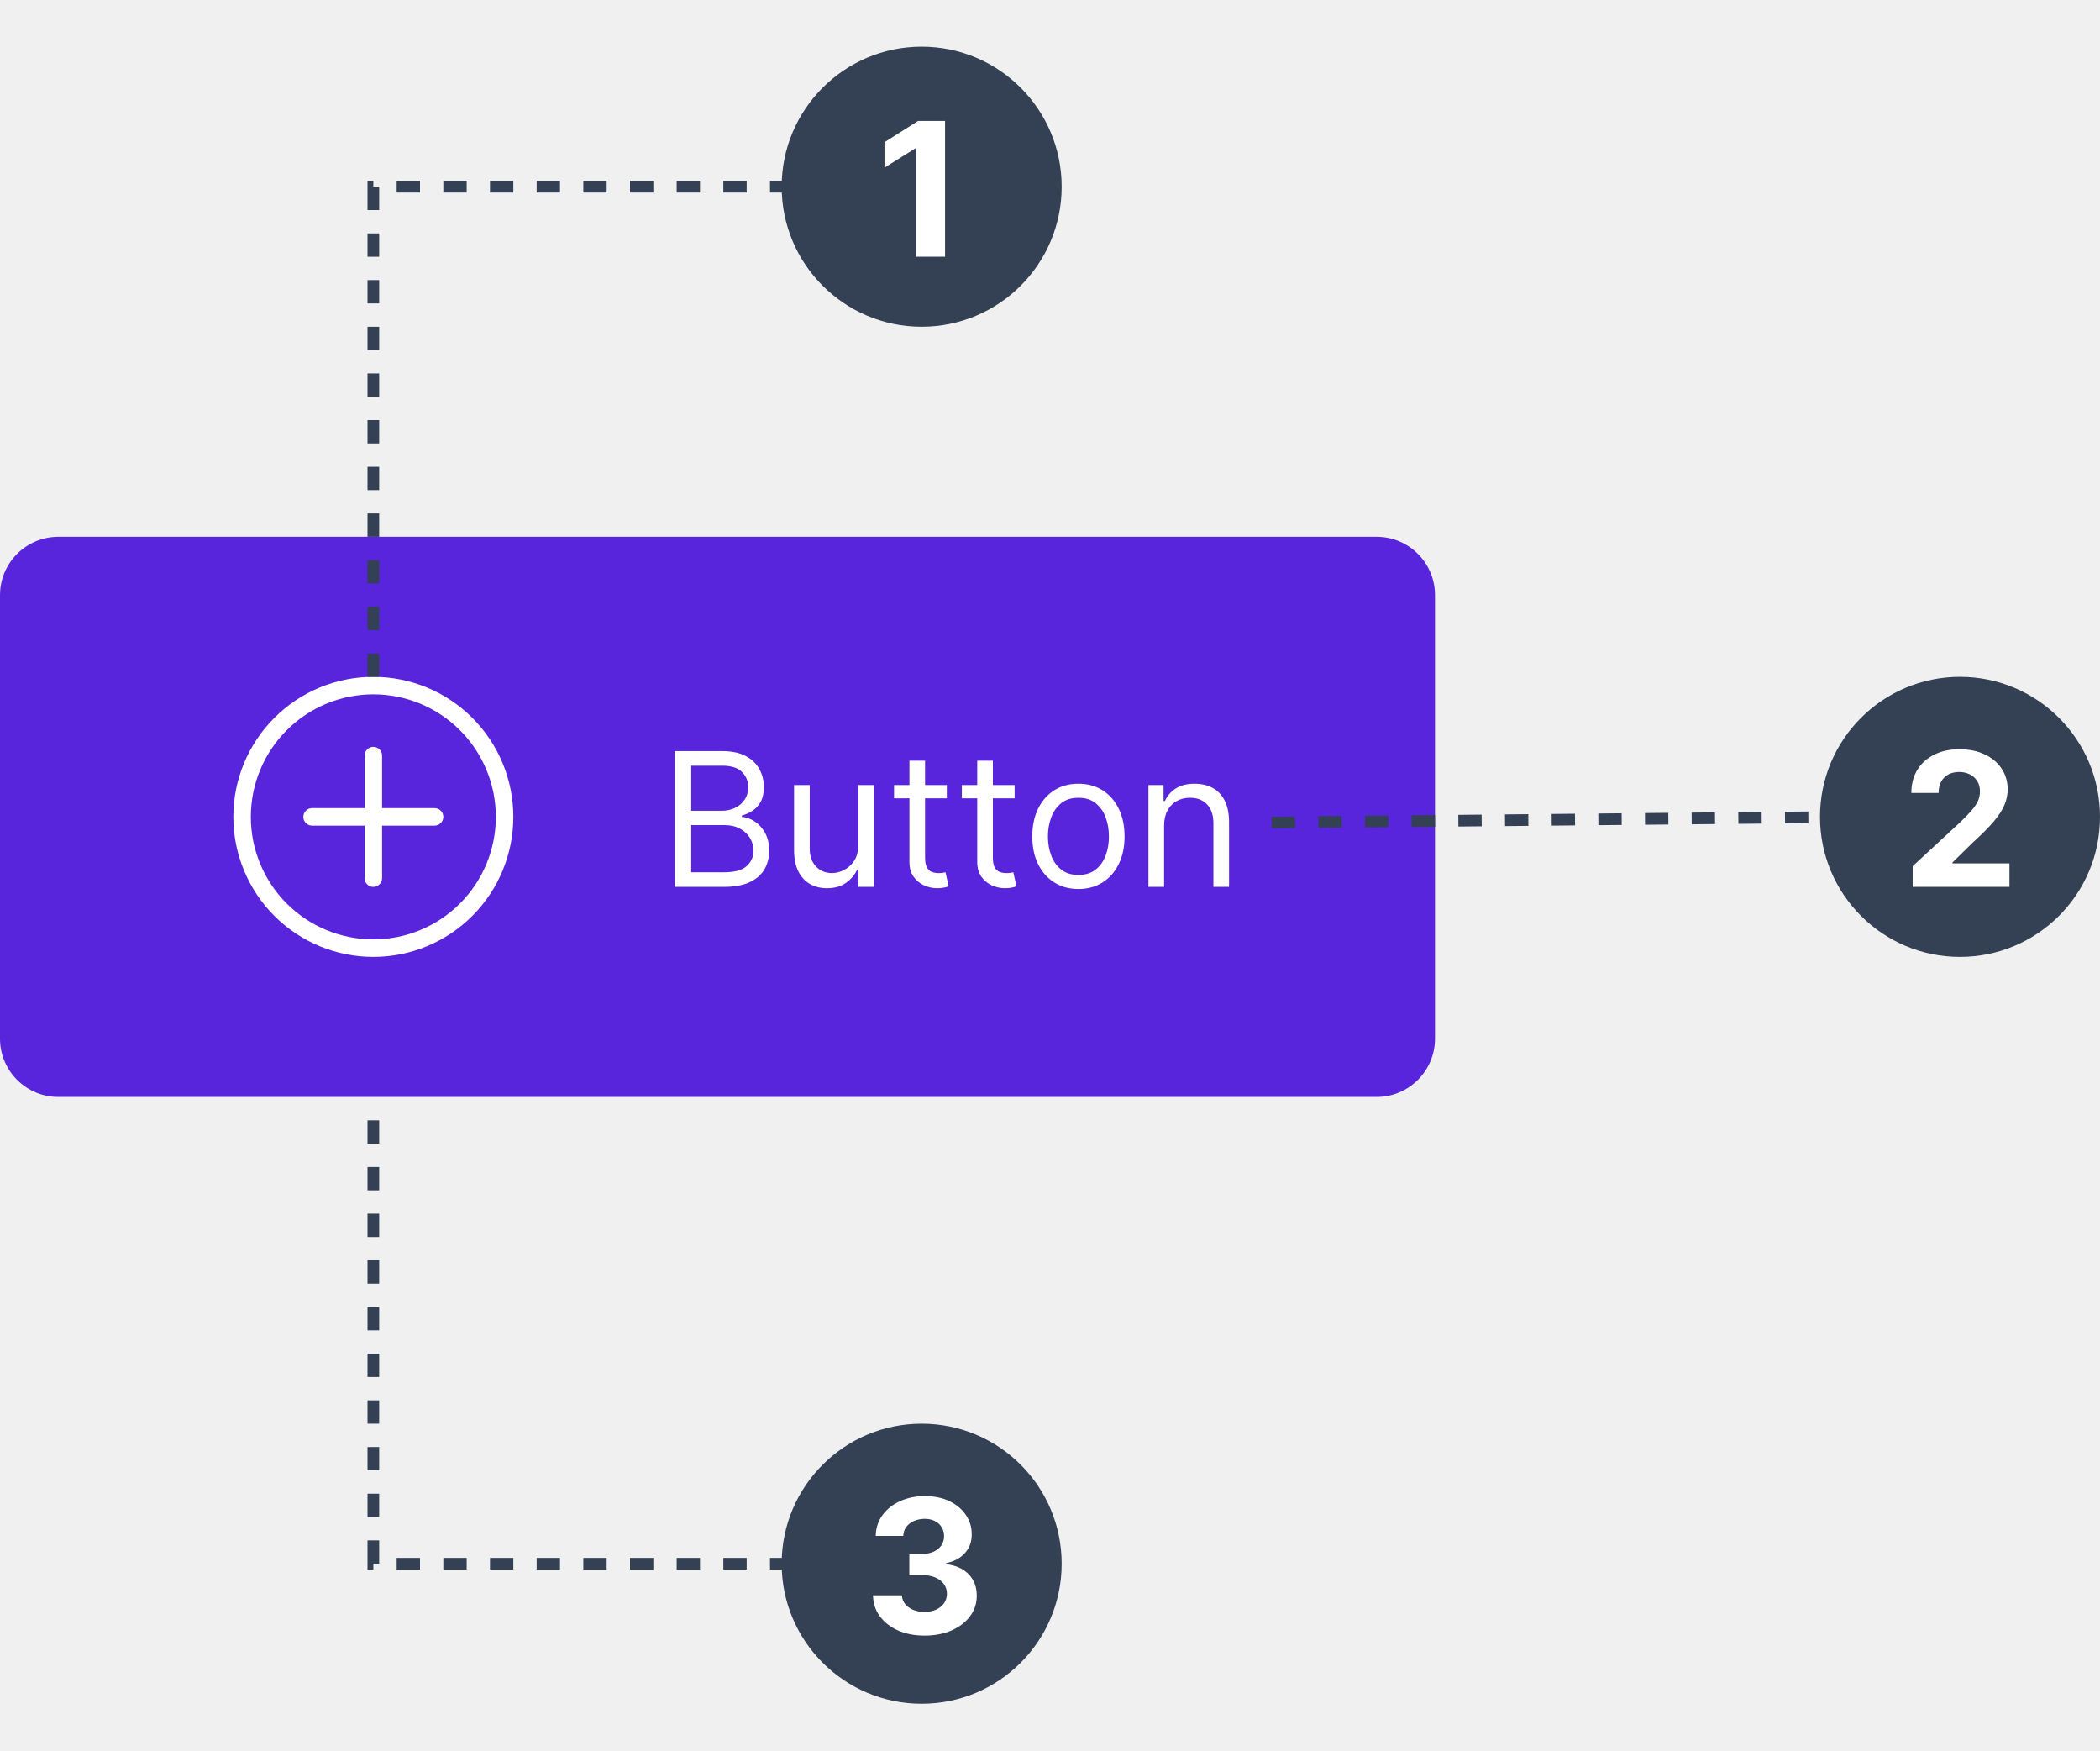
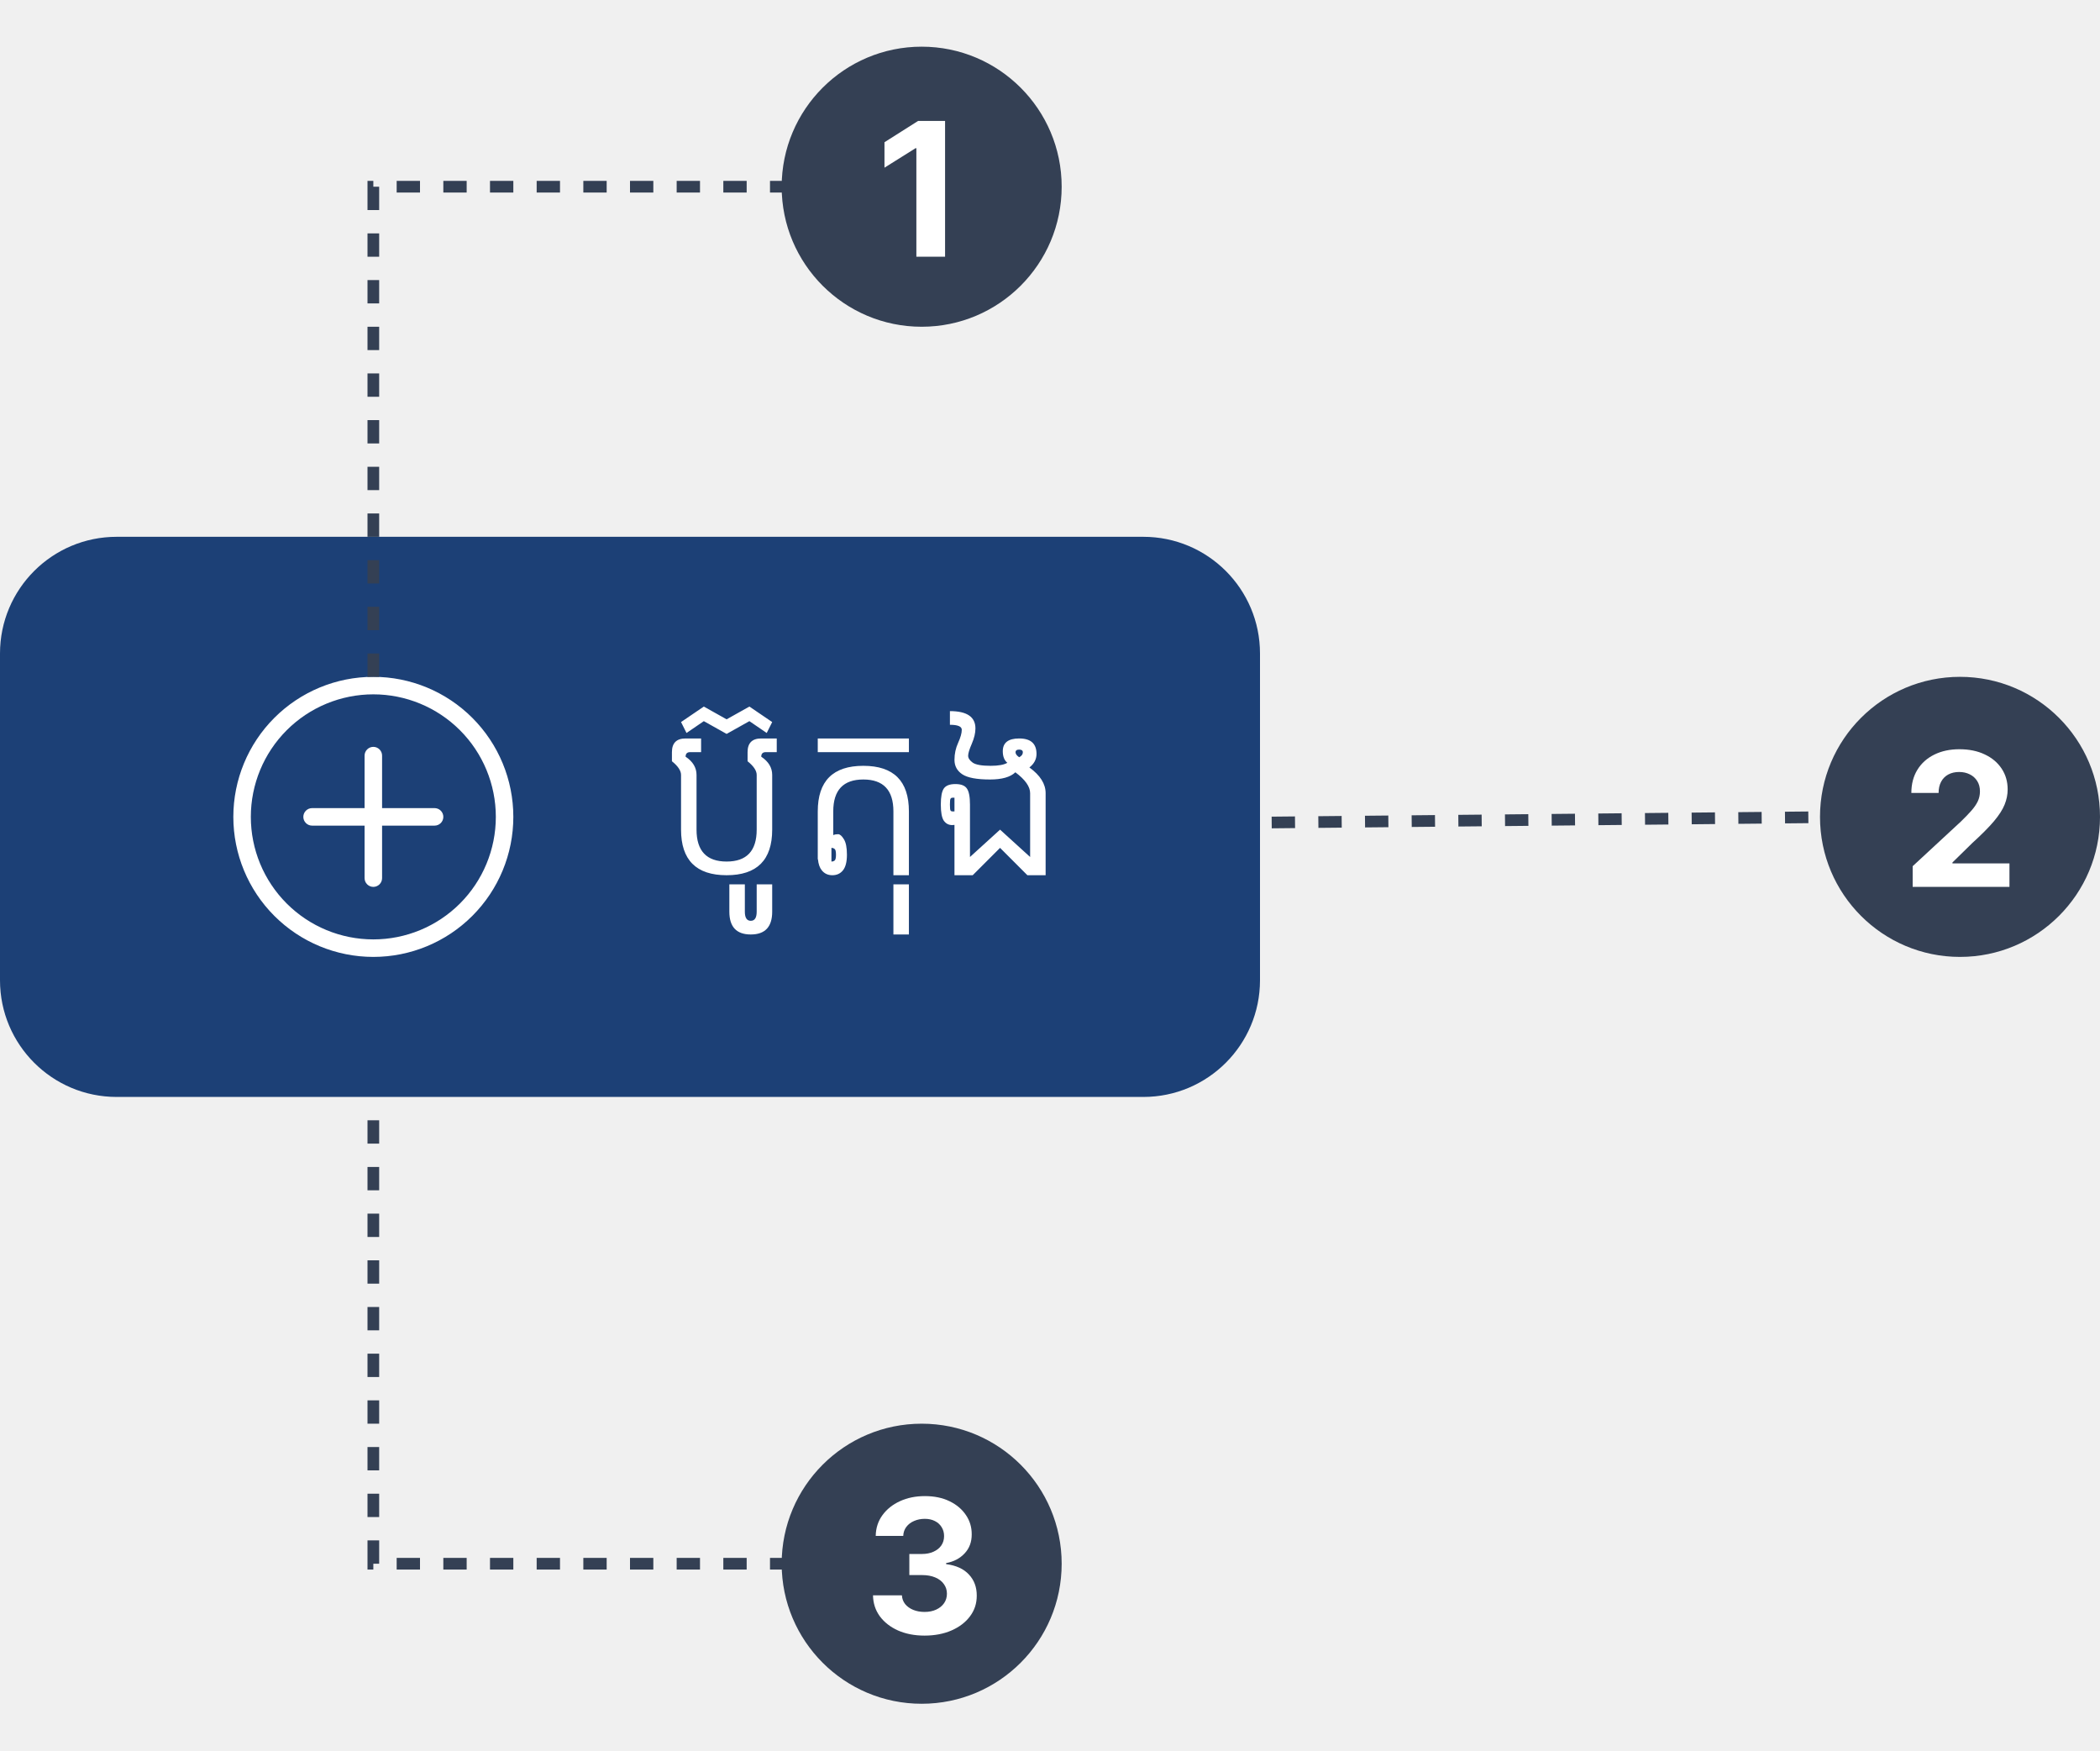
<svg xmlns="http://www.w3.org/2000/svg" width="180" height="150" viewBox="0 0 180 150" fill="none">
-   <path d="M0 51C0 48.239 2.239 46 5 46H118C120.761 46 123 48.239 123 51V89C123 91.761 120.761 94 118 94H5C2.239 94 0 91.761 0 89V51Z" fill="#5925DC" />
+   <rect y="46" width="108" height="48" rx="10" fill="#1C4076" />
  <path d="M32 80.5C29.215 80.5 26.544 79.394 24.575 77.425C22.606 75.456 21.5 72.785 21.5 70C21.5 67.215 22.606 64.544 24.575 62.575C26.544 60.606 29.215 59.5 32 59.5C34.785 59.5 37.456 60.606 39.425 62.575C41.394 64.544 42.5 67.215 42.5 70C42.5 72.785 41.394 75.456 39.425 77.425C37.456 79.394 34.785 80.5 32 80.5ZM32 82C35.183 82 38.235 80.736 40.485 78.485C42.736 76.235 44 73.183 44 70C44 66.817 42.736 63.765 40.485 61.515C38.235 59.264 35.183 58 32 58C28.817 58 25.765 59.264 23.515 61.515C21.264 63.765 20 66.817 20 70C20 73.183 21.264 76.235 23.515 78.485C25.765 80.736 28.817 82 32 82Z" fill="white" />
  <path d="M32 64C32.199 64 32.39 64.079 32.53 64.22C32.671 64.36 32.75 64.551 32.75 64.75V69.25H37.25C37.449 69.25 37.64 69.329 37.78 69.47C37.921 69.61 38 69.801 38 70C38 70.199 37.921 70.39 37.78 70.53C37.64 70.671 37.449 70.75 37.25 70.75H32.75V75.25C32.75 75.449 32.671 75.64 32.53 75.78C32.39 75.921 32.199 76 32 76C31.801 76 31.61 75.921 31.47 75.78C31.329 75.64 31.25 75.449 31.25 75.25V70.75H26.75C26.551 70.75 26.36 70.671 26.22 70.53C26.079 70.39 26 70.199 26 70C26 69.801 26.079 69.61 26.22 69.47C26.36 69.329 26.551 69.25 26.75 69.25H31.25V64.75C31.25 64.551 31.329 64.36 31.47 64.22C31.61 64.079 31.801 64 32 64Z" fill="white" />
-   <path d="M57.839 76V64.364H61.907C62.718 64.364 63.386 64.504 63.913 64.784C64.439 65.061 64.831 65.434 65.089 65.903C65.346 66.369 65.475 66.886 65.475 67.454C65.475 67.954 65.386 68.367 65.208 68.693C65.034 69.019 64.803 69.276 64.515 69.466C64.231 69.655 63.922 69.796 63.589 69.886V70C63.945 70.023 64.303 70.148 64.663 70.375C65.022 70.602 65.324 70.928 65.566 71.352C65.808 71.776 65.93 72.296 65.93 72.909C65.93 73.492 65.797 74.017 65.532 74.483C65.267 74.949 64.848 75.318 64.276 75.591C63.704 75.864 62.96 76 62.043 76H57.839ZM59.248 74.75H62.043C62.964 74.75 63.617 74.572 64.004 74.216C64.394 73.856 64.589 73.421 64.589 72.909C64.589 72.515 64.488 72.151 64.288 71.818C64.087 71.481 63.801 71.212 63.43 71.011C63.059 70.807 62.619 70.704 62.111 70.704H59.248V74.75ZM59.248 69.477H61.861C62.286 69.477 62.668 69.394 63.009 69.227C63.354 69.061 63.627 68.826 63.827 68.523C64.032 68.22 64.134 67.864 64.134 67.454C64.134 66.943 63.956 66.51 63.6 66.153C63.244 65.794 62.68 65.614 61.907 65.614H59.248V69.477ZM73.563 72.432V67.273H74.904V76H73.563V74.523H73.472C73.268 74.966 72.95 75.343 72.518 75.653C72.086 75.96 71.54 76.114 70.881 76.114C70.336 76.114 69.851 75.994 69.427 75.756C69.003 75.513 68.669 75.15 68.427 74.665C68.184 74.176 68.063 73.561 68.063 72.818V67.273H69.404V72.727C69.404 73.364 69.582 73.871 69.938 74.25C70.298 74.629 70.756 74.818 71.313 74.818C71.647 74.818 71.986 74.733 72.33 74.562C72.679 74.392 72.97 74.131 73.205 73.778C73.444 73.426 73.563 72.977 73.563 72.432ZM81.156 67.273V68.409H76.633V67.273H81.156ZM77.951 65.182H79.292V73.5C79.292 73.879 79.347 74.163 79.457 74.352C79.57 74.538 79.714 74.663 79.888 74.727C80.067 74.788 80.254 74.818 80.451 74.818C80.599 74.818 80.72 74.811 80.815 74.796C80.909 74.776 80.985 74.761 81.042 74.75L81.315 75.954C81.224 75.989 81.097 76.023 80.934 76.057C80.771 76.095 80.565 76.114 80.315 76.114C79.936 76.114 79.565 76.032 79.201 75.869C78.841 75.706 78.542 75.458 78.303 75.125C78.068 74.792 77.951 74.371 77.951 73.864V65.182ZM86.968 67.273V68.409H82.445V67.273H86.968ZM83.763 65.182H85.104V73.5C85.104 73.879 85.159 74.163 85.269 74.352C85.383 74.538 85.527 74.663 85.701 74.727C85.879 74.788 86.067 74.818 86.263 74.818C86.411 74.818 86.532 74.811 86.627 74.796C86.722 74.776 86.798 74.761 86.854 74.75L87.127 75.954C87.036 75.989 86.909 76.023 86.746 76.057C86.584 76.095 86.377 76.114 86.127 76.114C85.748 76.114 85.377 76.032 85.013 75.869C84.654 75.706 84.354 75.458 84.116 75.125C83.881 74.792 83.763 74.371 83.763 73.864V65.182ZM92.437 76.182C91.649 76.182 90.958 75.994 90.363 75.619C89.772 75.244 89.31 74.72 88.977 74.046C88.647 73.371 88.482 72.583 88.482 71.682C88.482 70.773 88.647 69.979 88.977 69.301C89.31 68.623 89.772 68.097 90.363 67.722C90.958 67.347 91.649 67.159 92.437 67.159C93.225 67.159 93.914 67.347 94.505 67.722C95.1 68.097 95.562 68.623 95.891 69.301C96.225 69.979 96.391 70.773 96.391 71.682C96.391 72.583 96.225 73.371 95.891 74.046C95.562 74.72 95.1 75.244 94.505 75.619C93.914 75.994 93.225 76.182 92.437 76.182ZM92.437 74.977C93.035 74.977 93.528 74.824 93.914 74.517C94.3 74.21 94.586 73.807 94.772 73.307C94.958 72.807 95.05 72.265 95.05 71.682C95.05 71.099 94.958 70.555 94.772 70.051C94.586 69.547 94.3 69.14 93.914 68.829C93.528 68.519 93.035 68.364 92.437 68.364C91.838 68.364 91.346 68.519 90.96 68.829C90.573 69.14 90.287 69.547 90.102 70.051C89.916 70.555 89.823 71.099 89.823 71.682C89.823 72.265 89.916 72.807 90.102 73.307C90.287 73.807 90.573 74.21 90.96 74.517C91.346 74.824 91.838 74.977 92.437 74.977ZM99.779 70.75V76H98.438V67.273H99.734V68.636H99.847C100.052 68.193 100.362 67.837 100.779 67.568C101.196 67.296 101.734 67.159 102.393 67.159C102.984 67.159 103.501 67.28 103.944 67.523C104.387 67.761 104.732 68.125 104.978 68.614C105.224 69.099 105.347 69.712 105.347 70.454V76H104.006V70.546C104.006 69.86 103.828 69.326 103.472 68.943C103.116 68.557 102.628 68.364 102.006 68.364C101.578 68.364 101.196 68.456 100.859 68.642C100.525 68.828 100.262 69.099 100.069 69.454C99.876 69.811 99.779 70.242 99.779 70.75Z" fill="white" />
+   <path d="M64.859 66.406C64.859 66.042 64.599 65.651 64.078 65.234V64.453C64.078 63.672 64.469 63.281 65.25 63.281H66.578V64.453H65.641C65.38 64.453 65.25 64.583 65.25 64.844C65.875 65.26 66.188 65.781 66.188 66.406V71.094C66.188 73.698 64.885 75 62.281 75C59.677 75 58.375 73.698 58.375 71.094V66.406C58.375 66.042 58.115 65.651 57.594 65.234V64.453C57.594 63.672 57.984 63.281 58.766 63.281H60.094V64.453H59.156C58.896 64.453 58.766 64.583 58.766 64.844C59.391 65.26 59.703 65.781 59.703 66.406V71.094C59.703 72.917 60.562 73.828 62.281 73.828C64 73.828 64.859 72.917 64.859 71.094V66.406ZM62.281 62.891L60.328 61.797L58.844 62.812L58.375 61.875L60.328 60.547L62.281 61.641L64.234 60.547L66.188 61.875L65.719 62.812L64.234 61.797L62.281 62.891ZM63.844 78.125C63.844 78.646 64.013 78.906 64.352 78.906C64.69 78.906 64.859 78.646 64.859 78.125V75.781H66.188V78.125C66.188 79.427 65.576 80.078 64.352 80.078C63.128 80.078 62.516 79.427 62.516 78.125V75.781H63.844V78.125ZM71.266 72.656V73.828C71.375 73.828 71.466 73.799 71.539 73.742C71.617 73.68 71.656 73.513 71.656 73.242C71.656 72.971 71.617 72.807 71.539 72.75C71.466 72.688 71.375 72.656 71.266 72.656ZM77.906 63.281V64.453H70.094V63.281H77.906ZM70.094 69.531C70.094 66.927 71.396 65.625 74 65.625C76.604 65.625 77.906 66.927 77.906 69.531V75H76.578V69.531C76.578 67.708 75.719 66.797 74 66.797C72.281 66.797 71.422 67.708 71.422 69.531V71.562C71.542 71.51 71.68 71.484 71.836 71.484C71.992 71.484 72.156 71.625 72.328 71.906C72.505 72.182 72.594 72.628 72.594 73.242C72.594 73.857 72.479 74.305 72.25 74.586C72.026 74.862 71.724 75 71.344 75C70.963 75 70.662 74.859 70.438 74.578C70.26 74.365 70.151 74.049 70.109 73.633H70.094V69.531ZM77.906 75.781V80.078H76.578V75.781H77.906ZM87.672 64.469C87.672 64.312 87.568 64.234 87.359 64.234C87.151 64.234 87.047 64.312 87.047 64.469C87.047 64.609 87.151 64.75 87.359 64.891C87.568 64.781 87.672 64.641 87.672 64.469ZM81.617 68.359C81.56 68.359 81.513 68.385 81.477 68.438C81.44 68.484 81.422 68.654 81.422 68.945C81.422 69.237 81.44 69.409 81.477 69.461C81.513 69.508 81.56 69.531 81.617 69.531H81.812V68.359H81.617ZM83.141 73.438L85.719 71.094L88.297 73.438V67.969C88.297 67.406 87.875 66.81 87.031 66.18C86.604 66.591 85.88 66.797 84.859 66.797C83.724 66.797 82.932 66.648 82.484 66.352C82.037 66.055 81.812 65.643 81.812 65.117C81.812 64.596 81.917 64.109 82.125 63.656C82.333 63.198 82.438 62.825 82.438 62.539C82.438 62.253 82.099 62.109 81.422 62.109V60.938C82.88 60.938 83.609 61.432 83.609 62.422C83.609 62.812 83.505 63.25 83.297 63.734C83.088 64.213 82.984 64.555 82.984 64.758C82.984 64.966 83.115 65.164 83.375 65.352C83.635 65.534 84.148 65.625 84.914 65.625C85.576 65.625 86.052 65.539 86.344 65.367C86.083 65.154 85.953 64.823 85.953 64.375C85.953 63.646 86.422 63.281 87.359 63.281C88.349 63.281 88.844 63.724 88.844 64.609C88.844 65.062 88.641 65.448 88.234 65.766C89.162 66.438 89.625 67.172 89.625 67.969V75H88.062L85.719 72.656L83.375 75H81.812V70.688C81.75 70.698 81.685 70.703 81.617 70.703C81.315 70.703 81.076 70.578 80.898 70.328C80.727 70.073 80.641 69.612 80.641 68.945C80.641 68.279 80.727 67.82 80.898 67.57C81.076 67.315 81.406 67.188 81.891 67.188C82.375 67.188 82.703 67.315 82.875 67.57C83.052 67.82 83.141 68.279 83.141 68.945V73.438Z" fill="white" />
  <circle cx="168" cy="70" r="12" fill="#344054" />
  <path d="M163.943 76V74.227L168.085 70.392C168.438 70.051 168.733 69.744 168.972 69.472C169.214 69.199 169.398 68.932 169.523 68.671C169.648 68.405 169.71 68.119 169.71 67.812C169.71 67.472 169.633 67.178 169.477 66.932C169.322 66.682 169.11 66.49 168.841 66.358C168.572 66.222 168.267 66.153 167.926 66.153C167.57 66.153 167.259 66.225 166.994 66.369C166.729 66.513 166.525 66.72 166.381 66.989C166.237 67.258 166.165 67.578 166.165 67.949H163.83C163.83 67.188 164.002 66.526 164.347 65.966C164.691 65.405 165.174 64.972 165.795 64.665C166.417 64.358 167.133 64.204 167.943 64.204C168.777 64.204 169.502 64.352 170.119 64.648C170.741 64.939 171.223 65.345 171.568 65.864C171.913 66.383 172.085 66.977 172.085 67.648C172.085 68.087 171.998 68.521 171.824 68.949C171.653 69.377 171.348 69.852 170.909 70.375C170.47 70.894 169.85 71.517 169.051 72.244L167.352 73.909V73.989H172.239V76H163.943Z" fill="white" />
  <path d="M159 70L107 70.5" stroke="#344054" stroke-dasharray="2 2" />
  <circle cx="79" cy="16" r="12" fill="#344054" />
  <path d="M81.006 10.364V22H78.546V12.699H78.477L75.812 14.369V12.188L78.693 10.364H81.006Z" fill="white" />
  <path d="M76 16H32V58" stroke="#344054" stroke-dasharray="2 2" />
  <circle cx="79" cy="134" r="12" fill="#344054" />
  <path d="M79.244 140.159C78.396 140.159 77.64 140.013 76.977 139.722C76.318 139.426 75.797 139.021 75.415 138.506C75.036 137.987 74.841 137.388 74.829 136.71H77.307C77.322 136.994 77.415 137.244 77.585 137.46C77.76 137.672 77.99 137.837 78.278 137.955C78.566 138.072 78.89 138.131 79.25 138.131C79.625 138.131 79.956 138.064 80.244 137.932C80.532 137.799 80.758 137.616 80.921 137.381C81.083 137.146 81.165 136.875 81.165 136.568C81.165 136.258 81.078 135.983 80.903 135.744C80.733 135.502 80.487 135.312 80.165 135.176C79.847 135.04 79.468 134.972 79.028 134.972H77.943V133.165H79.028C79.4 133.165 79.727 133.1 80.011 132.972C80.299 132.843 80.523 132.665 80.682 132.438C80.841 132.206 80.921 131.938 80.921 131.631C80.921 131.339 80.85 131.083 80.71 130.864C80.574 130.64 80.381 130.466 80.131 130.341C79.885 130.216 79.597 130.153 79.267 130.153C78.934 130.153 78.629 130.214 78.352 130.335C78.076 130.453 77.854 130.621 77.688 130.841C77.521 131.061 77.432 131.318 77.421 131.614H75.062C75.074 130.943 75.265 130.352 75.636 129.841C76.008 129.33 76.508 128.93 77.136 128.642C77.769 128.35 78.483 128.205 79.278 128.205C80.081 128.205 80.784 128.35 81.386 128.642C81.989 128.934 82.456 129.328 82.79 129.824C83.127 130.316 83.294 130.869 83.29 131.483C83.294 132.134 83.091 132.678 82.682 133.114C82.276 133.549 81.748 133.826 81.097 133.943V134.034C81.953 134.144 82.604 134.441 83.051 134.926C83.502 135.407 83.725 136.009 83.722 136.733C83.725 137.396 83.534 137.985 83.148 138.5C82.765 139.015 82.237 139.42 81.562 139.716C80.888 140.011 80.115 140.159 79.244 140.159Z" fill="white" />
  <path d="M76 134H32V94" stroke="#344054" stroke-dasharray="2 2" />
</svg>
